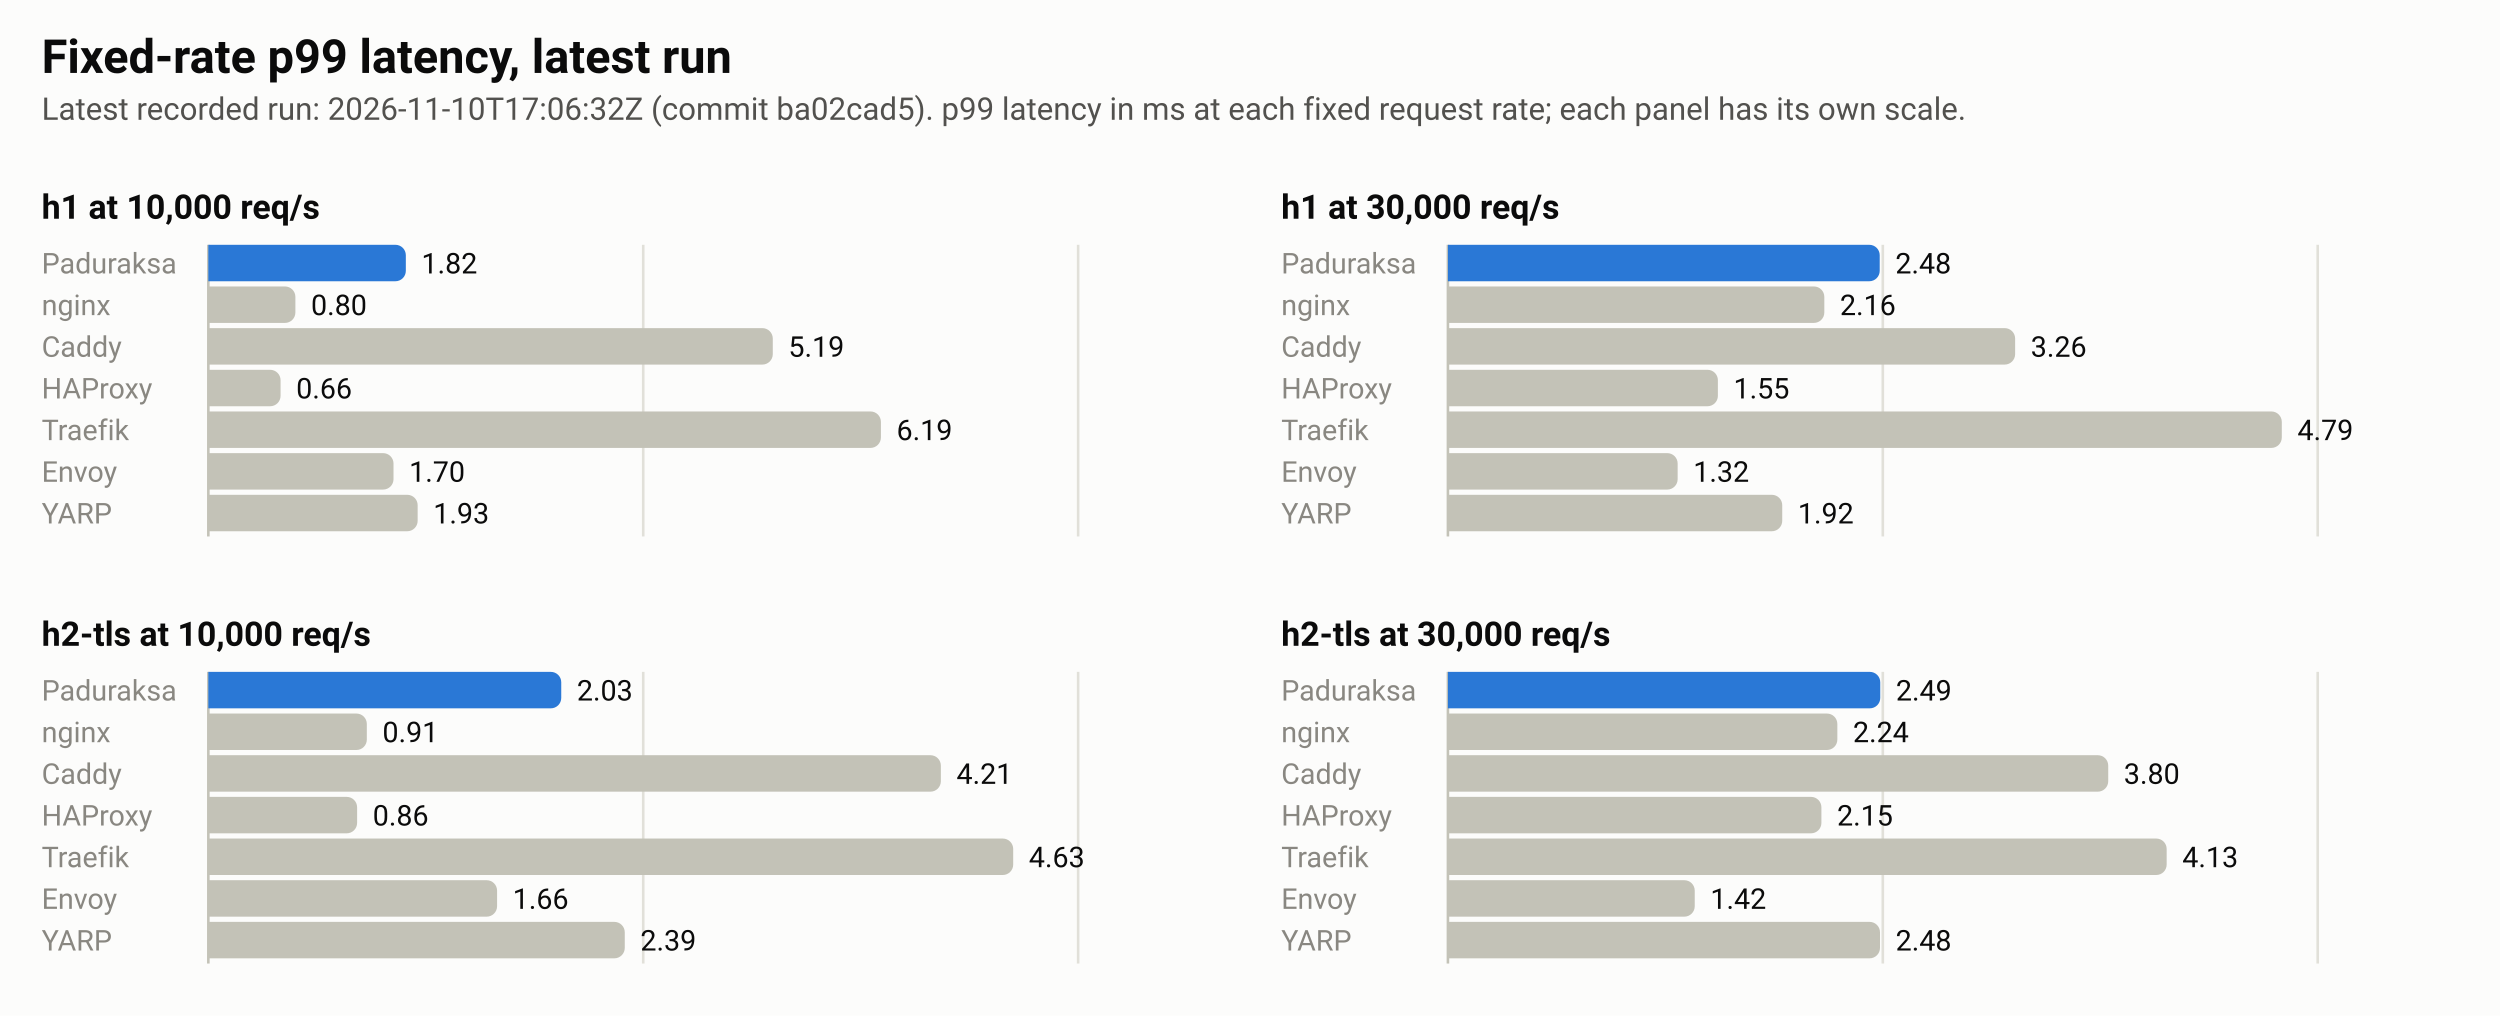
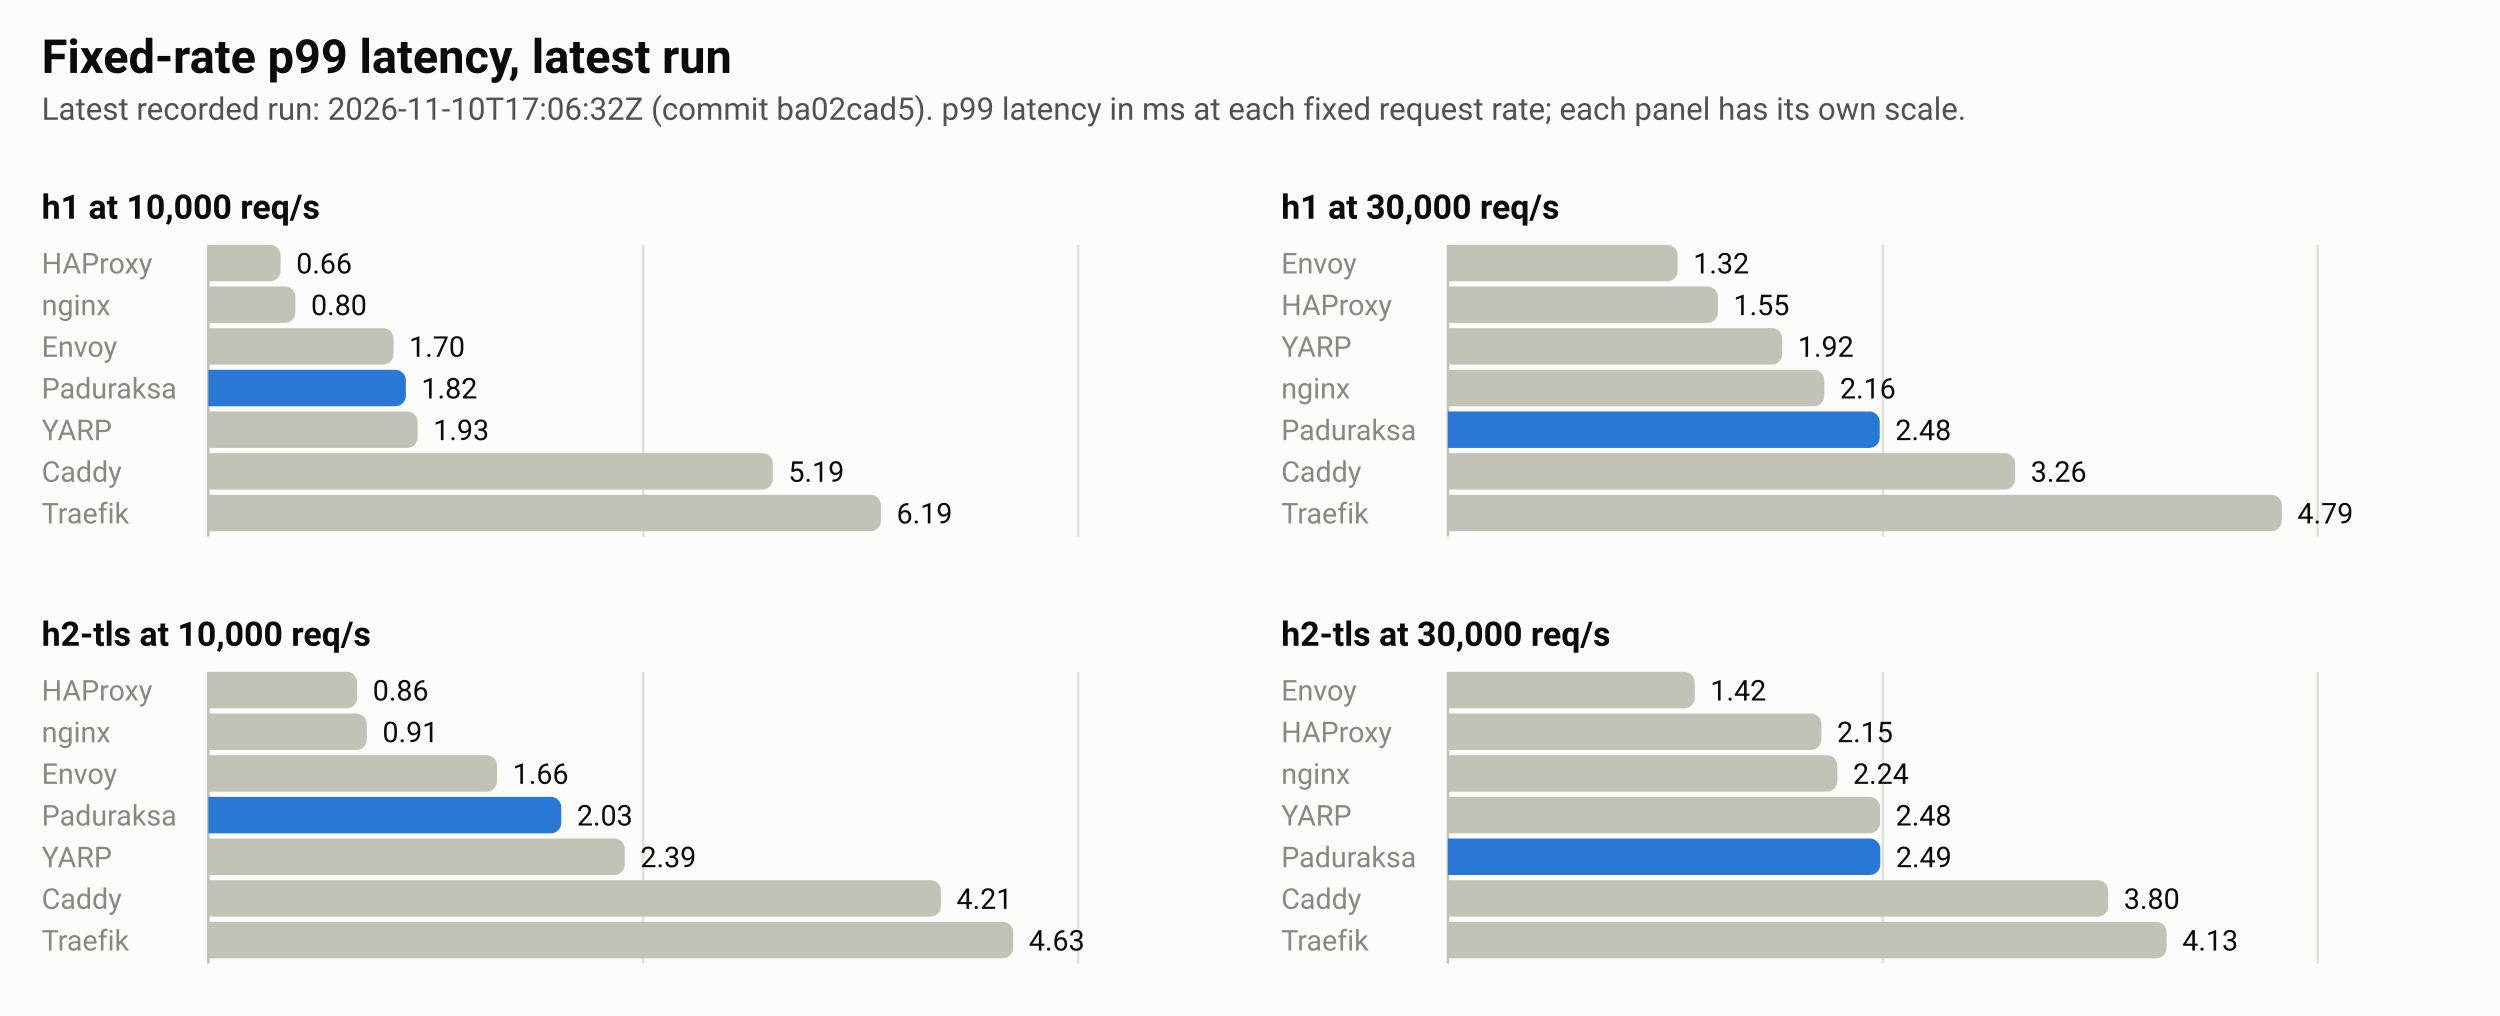
<svg xmlns="http://www.w3.org/2000/svg" width="960" height="390" viewBox="0 0 960 390" role="img" aria-labelledby="chart-title chart-desc">
  <style>svg{font-family:system-ui,-apple-system,"Segoe UI",Roboto,Helvetica,Arial,sans-serif}
.surface{fill:#fcfcfb}
.text{fill:#0b0b0b}
.secondary{fill:#52514e}
.axis-label{fill:#898781}
.grid{stroke:#e1e0d9;stroke-width:1}
.axis{stroke:#c3c2b7;stroke-width:1}
.bar{fill:#c3c2b7}
.bar.accent{fill:#2a78d6}
.line{fill:none;stroke:#2a78d6;stroke-width:2}
.marker{fill:#2a78d6}
.marker.other{fill:#fcfcfb;stroke:#2a78d6;stroke-width:2}
.title{font-size:18px;font-weight:600}
.subtitle{font-size:12px}
.panel-title{font-size:13px;font-weight:600}
.value{font-size:11px}
.tick{font-size:11px}
@media (prefers-color-scheme:dark){.surface{fill:#1a1a19}.text{fill:#f0efec}.secondary{fill:#c3c2b7}.grid{stroke:#2c2c2a}.axis{stroke:#383835}.bar{fill:#52514e}.bar.accent{fill:#3987e5}.line{stroke:#3987e5}.marker{fill:#3987e5}.marker.other{fill:#1a1a19;stroke:#3987e5}}
</style>
  <rect class="surface" x="0" y="0" width="960" height="390" />
  <text class="text title" x="16" y="28">Fixed-rate p99 latency, latest run</text>
  <text class="secondary subtitle" x="16" y="46">Latest recorded run: 2026-11-10T17:06:32Z (commit ba02cad5). p99 latency in ms at each fixed request rate; each panel has its own scale.</text>
  <text class="text panel-title" x="16" y="84">h1 at 10,000 req/s</text>
  <line class="grid" x1="247.00" y1="94" x2="247.00" y2="206" />
  <line class="grid" x1="414.00" y1="94" x2="414.00" y2="206" />
  <line class="axis" x1="80" y1="94" x2="80" y2="206" />
-   <path class="bar accent" d="M80.00 94.00 H151.84 A4.00 4.00 0 0 1 155.84 98.00 V104.00 A4.00 4.00 0 0 1 151.84 108.00 H80.00 Z" />
-   <text class="axis-label tick" x="16" y="105">Paduraksa</text>
-   <text class="text value" x="161.84" y="105">1.82</text>
+   <path class="bar" d="M80.00 94.00 H103.74 A4.00 4.00 0 0 1 107.74 98.00 V104.00 A4.00 4.00 0 0 1 103.74 108.00 H80.00 Z" />
+   <text class="axis-label tick" x="16" y="105">HAProxy</text>
+   <text class="text value" x="113.74" y="105">0.66</text>
  <path class="bar" d="M80.00 110.00 H109.43 A4.00 4.00 0 0 1 113.43 114.00 V120.00 A4.00 4.00 0 0 1 109.43 124.00 H80.00 Z" />
  <text class="axis-label tick" x="16" y="121">nginx</text>
  <text class="text value" x="119.43" y="121">0.80</text>
-   <path class="bar" d="M80.00 126.00 H292.75 A4.00 4.00 0 0 1 296.75 130.00 V136.00 A4.00 4.00 0 0 1 292.75 140.00 H80.00 Z" />
-   <text class="axis-label tick" x="16" y="137">Caddy</text>
-   <text class="text value" x="302.75" y="137">5.19</text>
-   <path class="bar" d="M80.00 142.00 H103.74 A4.00 4.00 0 0 1 107.74 146.00 V152.00 A4.00 4.00 0 0 1 103.74 156.00 H80.00 Z" />
-   <text class="axis-label tick" x="16" y="153">HAProxy</text>
-   <text class="text value" x="113.74" y="153">0.66</text>
-   <path class="bar" d="M80.00 158.00 H334.27 A4.00 4.00 0 0 1 338.27 162.00 V168.00 A4.00 4.00 0 0 1 334.27 172.00 H80.00 Z" />
-   <text class="axis-label tick" x="16" y="169">Traefik</text>
-   <text class="text value" x="344.27" y="169">6.19</text>
-   <path class="bar" d="M80.00 174.00 H147.11 A4.00 4.00 0 0 1 151.11 178.00 V184.00 A4.00 4.00 0 0 1 147.11 188.00 H80.00 Z" />
-   <text class="axis-label tick" x="16" y="185">Envoy</text>
-   <text class="text value" x="157.11" y="185">1.70</text>
-   <path class="bar" d="M80.00 190.00 H156.38 A4.00 4.00 0 0 1 160.38 194.00 V200.00 A4.00 4.00 0 0 1 156.38 204.00 H80.00 Z" />
-   <text class="axis-label tick" x="16" y="201">YARP</text>
-   <text class="text value" x="166.38" y="201">1.93</text>
+   <path class="bar" d="M80.00 126.00 H147.11 A4.00 4.00 0 0 1 151.11 130.00 V136.00 A4.00 4.00 0 0 1 147.11 140.00 H80.00 Z" />
+   <text class="axis-label tick" x="16" y="137">Envoy</text>
+   <text class="text value" x="157.11" y="137">1.70</text>
+   <path class="bar accent" d="M80.00 142.00 H151.84 A4.00 4.00 0 0 1 155.84 146.00 V152.00 A4.00 4.00 0 0 1 151.84 156.00 H80.00 Z" />
+   <text class="axis-label tick" x="16" y="153">Paduraksa</text>
+   <text class="text value" x="161.84" y="153">1.82</text>
+   <path class="bar" d="M80.00 158.00 H156.38 A4.00 4.00 0 0 1 160.38 162.00 V168.00 A4.00 4.00 0 0 1 156.38 172.00 H80.00 Z" />
+   <text class="axis-label tick" x="16" y="169">YARP</text>
+   <text class="text value" x="166.38" y="169">1.93</text>
+   <path class="bar" d="M80.00 174.00 H292.75 A4.00 4.00 0 0 1 296.75 178.00 V184.00 A4.00 4.00 0 0 1 292.75 188.00 H80.00 Z" />
+   <text class="axis-label tick" x="16" y="185">Caddy</text>
+   <text class="text value" x="302.75" y="185">5.19</text>
+   <path class="bar" d="M80.00 190.00 H334.27 A4.00 4.00 0 0 1 338.27 194.00 V200.00 A4.00 4.00 0 0 1 334.27 204.00 H80.00 Z" />
+   <text class="axis-label tick" x="16" y="201">Traefik</text>
+   <text class="text value" x="344.27" y="201">6.19</text>
  <text class="text panel-title" x="492" y="84">h1 at 30,000 req/s</text>
  <line class="grid" x1="723.00" y1="94" x2="723.00" y2="206" />
  <line class="grid" x1="890.00" y1="94" x2="890.00" y2="206" />
  <line class="axis" x1="556" y1="94" x2="556" y2="206" />
-   <path class="bar accent" d="M556.00 94.00 H717.81 A4.00 4.00 0 0 1 721.81 98.00 V104.00 A4.00 4.00 0 0 1 717.81 108.00 H556.00 Z" />
-   <text class="axis-label tick" x="492" y="105">Paduraksa</text>
-   <text class="text value" x="727.81" y="105">2.48</text>
-   <path class="bar" d="M556.00 110.00 H696.54 A4.00 4.00 0 0 1 700.54 114.00 V120.00 A4.00 4.00 0 0 1 696.54 124.00 H556.00 Z" />
-   <text class="axis-label tick" x="492" y="121">nginx</text>
-   <text class="text value" x="706.54" y="121">2.16</text>
-   <path class="bar" d="M556.00 126.00 H769.81 A4.00 4.00 0 0 1 773.81 130.00 V136.00 A4.00 4.00 0 0 1 769.81 140.00 H556.00 Z" />
-   <text class="axis-label tick" x="492" y="137">Caddy</text>
-   <text class="text value" x="779.81" y="137">3.26</text>
-   <path class="bar" d="M556.00 142.00 H655.67 A4.00 4.00 0 0 1 659.67 146.00 V152.00 A4.00 4.00 0 0 1 655.67 156.00 H556.00 Z" />
-   <text class="axis-label tick" x="492" y="153">HAProxy</text>
-   <text class="text value" x="665.67" y="153">1.55</text>
-   <path class="bar" d="M556.00 158.00 H872.21 A4.00 4.00 0 0 1 876.21 162.00 V168.00 A4.00 4.00 0 0 1 872.21 172.00 H556.00 Z" />
-   <text class="axis-label tick" x="492" y="169">Traefik</text>
-   <text class="text value" x="882.21" y="169">4.79</text>
-   <path class="bar" d="M556.00 174.00 H640.22 A4.00 4.00 0 0 1 644.22 178.00 V184.00 A4.00 4.00 0 0 1 640.22 188.00 H556.00 Z" />
-   <text class="axis-label tick" x="492" y="185">Envoy</text>
-   <text class="text value" x="650.22" y="185">1.32</text>
-   <path class="bar" d="M556.00 190.00 H680.38 A4.00 4.00 0 0 1 684.38 194.00 V200.00 A4.00 4.00 0 0 1 680.38 204.00 H556.00 Z" />
-   <text class="axis-label tick" x="492" y="201">YARP</text>
-   <text class="text value" x="690.38" y="201">1.92</text>
+   <path class="bar" d="M556.00 94.00 H640.22 A4.00 4.00 0 0 1 644.22 98.00 V104.00 A4.00 4.00 0 0 1 640.22 108.00 H556.00 Z" />
+   <text class="axis-label tick" x="492" y="105">Envoy</text>
+   <text class="text value" x="650.22" y="105">1.32</text>
+   <path class="bar" d="M556.00 110.00 H655.67 A4.00 4.00 0 0 1 659.67 114.00 V120.00 A4.00 4.00 0 0 1 655.67 124.00 H556.00 Z" />
+   <text class="axis-label tick" x="492" y="121">HAProxy</text>
+   <text class="text value" x="665.67" y="121">1.55</text>
+   <path class="bar" d="M556.00 126.00 H680.38 A4.00 4.00 0 0 1 684.38 130.00 V136.00 A4.00 4.00 0 0 1 680.38 140.00 H556.00 Z" />
+   <text class="axis-label tick" x="492" y="137">YARP</text>
+   <text class="text value" x="690.38" y="137">1.92</text>
+   <path class="bar" d="M556.00 142.00 H696.54 A4.00 4.00 0 0 1 700.54 146.00 V152.00 A4.00 4.00 0 0 1 696.54 156.00 H556.00 Z" />
+   <text class="axis-label tick" x="492" y="153">nginx</text>
+   <text class="text value" x="706.54" y="153">2.16</text>
+   <path class="bar accent" d="M556.00 158.00 H717.81 A4.00 4.00 0 0 1 721.81 162.00 V168.00 A4.00 4.00 0 0 1 717.81 172.00 H556.00 Z" />
+   <text class="axis-label tick" x="492" y="169">Paduraksa</text>
+   <text class="text value" x="727.81" y="169">2.48</text>
+   <path class="bar" d="M556.00 174.00 H769.81 A4.00 4.00 0 0 1 773.81 178.00 V184.00 A4.00 4.00 0 0 1 769.81 188.00 H556.00 Z" />
+   <text class="axis-label tick" x="492" y="185">Caddy</text>
+   <text class="text value" x="779.81" y="185">3.26</text>
+   <path class="bar" d="M556.00 190.00 H872.21 A4.00 4.00 0 0 1 876.21 194.00 V200.00 A4.00 4.00 0 0 1 872.21 204.00 H556.00 Z" />
+   <text class="axis-label tick" x="492" y="201">Traefik</text>
+   <text class="text value" x="882.21" y="201">4.79</text>
  <text class="text panel-title" x="16" y="248">h2-tls at 10,000 req/s</text>
  <line class="grid" x1="247.00" y1="258" x2="247.00" y2="370" />
  <line class="grid" x1="414.00" y1="258" x2="414.00" y2="370" />
  <line class="axis" x1="80" y1="258" x2="80" y2="370" />
-   <path class="bar accent" d="M80.00 258.00 H211.52 A4.00 4.00 0 0 1 215.52 262.00 V268.00 A4.00 4.00 0 0 1 211.52 272.00 H80.00 Z" />
-   <text class="axis-label tick" x="16" y="269">Paduraksa</text>
-   <text class="text value" x="221.52" y="269">2.03</text>
+   <path class="bar" d="M80.00 258.00 H133.13 A4.00 4.00 0 0 1 137.13 262.00 V268.00 A4.00 4.00 0 0 1 133.13 272.00 H80.00 Z" />
+   <text class="axis-label tick" x="16" y="269">HAProxy</text>
+   <text class="text value" x="143.13" y="269">0.86</text>
  <path class="bar" d="M80.00 274.00 H136.86 A4.00 4.00 0 0 1 140.86 278.00 V284.00 A4.00 4.00 0 0 1 136.86 288.00 H80.00 Z" />
  <text class="axis-label tick" x="16" y="285">nginx</text>
  <text class="text value" x="146.86" y="285">0.91</text>
-   <path class="bar" d="M80.00 290.00 H357.29 A4.00 4.00 0 0 1 361.29 294.00 V300.00 A4.00 4.00 0 0 1 357.29 304.00 H80.00 Z" />
-   <text class="axis-label tick" x="16" y="301">Caddy</text>
-   <text class="text value" x="367.29" y="301">4.21</text>
-   <path class="bar" d="M80.00 306.00 H133.13 A4.00 4.00 0 0 1 137.13 310.00 V316.00 A4.00 4.00 0 0 1 133.13 320.00 H80.00 Z" />
-   <text class="axis-label tick" x="16" y="317">HAProxy</text>
-   <text class="text value" x="143.13" y="317">0.86</text>
-   <path class="bar" d="M80.00 322.00 H385.07 A4.00 4.00 0 0 1 389.07 326.00 V332.00 A4.00 4.00 0 0 1 385.07 336.00 H80.00 Z" />
-   <text class="axis-label tick" x="16" y="333">Traefik</text>
-   <text class="text value" x="395.07" y="333">4.63</text>
-   <path class="bar" d="M80.00 338.00 H186.88 A4.00 4.00 0 0 1 190.88 342.00 V348.00 A4.00 4.00 0 0 1 186.88 352.00 H80.00 Z" />
-   <text class="axis-label tick" x="16" y="349">Envoy</text>
-   <text class="text value" x="196.88" y="349">1.66</text>
-   <path class="bar" d="M80.00 354.00 H235.91 A4.00 4.00 0 0 1 239.91 358.00 V364.00 A4.00 4.00 0 0 1 235.91 368.00 H80.00 Z" />
-   <text class="axis-label tick" x="16" y="365">YARP</text>
-   <text class="text value" x="245.91" y="365">2.39</text>
+   <path class="bar" d="M80.00 290.00 H186.88 A4.00 4.00 0 0 1 190.88 294.00 V300.00 A4.00 4.00 0 0 1 186.88 304.00 H80.00 Z" />
+   <text class="axis-label tick" x="16" y="301">Envoy</text>
+   <text class="text value" x="196.88" y="301">1.66</text>
+   <path class="bar accent" d="M80.00 306.00 H211.52 A4.00 4.00 0 0 1 215.52 310.00 V316.00 A4.00 4.00 0 0 1 211.52 320.00 H80.00 Z" />
+   <text class="axis-label tick" x="16" y="317">Paduraksa</text>
+   <text class="text value" x="221.52" y="317">2.03</text>
+   <path class="bar" d="M80.00 322.00 H235.91 A4.00 4.00 0 0 1 239.91 326.00 V332.00 A4.00 4.00 0 0 1 235.91 336.00 H80.00 Z" />
+   <text class="axis-label tick" x="16" y="333">YARP</text>
+   <text class="text value" x="245.91" y="333">2.39</text>
+   <path class="bar" d="M80.00 338.00 H357.29 A4.00 4.00 0 0 1 361.29 342.00 V348.00 A4.00 4.00 0 0 1 357.29 352.00 H80.00 Z" />
+   <text class="axis-label tick" x="16" y="349">Caddy</text>
+   <text class="text value" x="367.29" y="349">4.21</text>
+   <path class="bar" d="M80.00 354.00 H385.07 A4.00 4.00 0 0 1 389.07 358.00 V364.00 A4.00 4.00 0 0 1 385.07 368.00 H80.00 Z" />
+   <text class="axis-label tick" x="16" y="365">Traefik</text>
+   <text class="text value" x="395.07" y="365">4.63</text>
  <text class="text panel-title" x="492" y="248">h2-tls at 30,000 req/s</text>
  <line class="grid" x1="723.00" y1="258" x2="723.00" y2="370" />
  <line class="grid" x1="890.00" y1="258" x2="890.00" y2="370" />
  <line class="axis" x1="556" y1="258" x2="556" y2="370" />
-   <path class="bar accent" d="M556.00 258.00 H718.02 A4.00 4.00 0 0 1 722.02 262.00 V268.00 A4.00 4.00 0 0 1 718.02 272.00 H556.00 Z" />
-   <text class="axis-label tick" x="492" y="269">Paduraksa</text>
-   <text class="text value" x="728.02" y="269">2.49</text>
-   <path class="bar" d="M556.00 274.00 H701.54 A4.00 4.00 0 0 1 705.54 278.00 V284.00 A4.00 4.00 0 0 1 701.54 288.00 H556.00 Z" />
-   <text class="axis-label tick" x="492" y="285">nginx</text>
-   <text class="text value" x="711.54" y="285">2.24</text>
-   <path class="bar" d="M556.00 290.00 H805.56 A4.00 4.00 0 0 1 809.56 294.00 V300.00 A4.00 4.00 0 0 1 805.56 304.00 H556.00 Z" />
-   <text class="axis-label tick" x="492" y="301">Caddy</text>
-   <text class="text value" x="815.56" y="301">3.80</text>
-   <path class="bar" d="M556.00 306.00 H695.42 A4.00 4.00 0 0 1 699.42 310.00 V316.00 A4.00 4.00 0 0 1 695.42 320.00 H556.00 Z" />
-   <text class="axis-label tick" x="492" y="317">HAProxy</text>
-   <text class="text value" x="705.42" y="317">2.15</text>
-   <path class="bar" d="M556.00 322.00 H828.00 A4.00 4.00 0 0 1 832.00 326.00 V332.00 A4.00 4.00 0 0 1 828.00 336.00 H556.00 Z" />
-   <text class="axis-label tick" x="492" y="333">Traefik</text>
-   <text class="text value" x="838.00" y="333">4.13</text>
-   <path class="bar" d="M556.00 338.00 H646.78 A4.00 4.00 0 0 1 650.78 342.00 V348.00 A4.00 4.00 0 0 1 646.78 352.00 H556.00 Z" />
-   <text class="axis-label tick" x="492" y="349">Envoy</text>
-   <text class="text value" x="656.78" y="349">1.42</text>
-   <path class="bar" d="M556.00 354.00 H717.92 A4.00 4.00 0 0 1 721.92 358.00 V364.00 A4.00 4.00 0 0 1 717.92 368.00 H556.00 Z" />
-   <text class="axis-label tick" x="492" y="365">YARP</text>
-   <text class="text value" x="727.92" y="365">2.48</text>
+   <path class="bar" d="M556.00 258.00 H646.78 A4.00 4.00 0 0 1 650.78 262.00 V268.00 A4.00 4.00 0 0 1 646.78 272.00 H556.00 Z" />
+   <text class="axis-label tick" x="492" y="269">Envoy</text>
+   <text class="text value" x="656.78" y="269">1.42</text>
+   <path class="bar" d="M556.00 274.00 H695.42 A4.00 4.00 0 0 1 699.42 278.00 V284.00 A4.00 4.00 0 0 1 695.42 288.00 H556.00 Z" />
+   <text class="axis-label tick" x="492" y="285">HAProxy</text>
+   <text class="text value" x="705.42" y="285">2.15</text>
+   <path class="bar" d="M556.00 290.00 H701.54 A4.00 4.00 0 0 1 705.54 294.00 V300.00 A4.00 4.00 0 0 1 701.54 304.00 H556.00 Z" />
+   <text class="axis-label tick" x="492" y="301">nginx</text>
+   <text class="text value" x="711.54" y="301">2.24</text>
+   <path class="bar" d="M556.00 306.00 H717.92 A4.00 4.00 0 0 1 721.92 310.00 V316.00 A4.00 4.00 0 0 1 717.92 320.00 H556.00 Z" />
+   <text class="axis-label tick" x="492" y="317">YARP</text>
+   <text class="text value" x="727.92" y="317">2.48</text>
+   <path class="bar accent" d="M556.00 322.00 H718.02 A4.00 4.00 0 0 1 722.02 326.00 V332.00 A4.00 4.00 0 0 1 718.02 336.00 H556.00 Z" />
+   <text class="axis-label tick" x="492" y="333">Paduraksa</text>
+   <text class="text value" x="728.02" y="333">2.49</text>
+   <path class="bar" d="M556.00 338.00 H805.56 A4.00 4.00 0 0 1 809.56 342.00 V348.00 A4.00 4.00 0 0 1 805.56 352.00 H556.00 Z" />
+   <text class="axis-label tick" x="492" y="349">Caddy</text>
+   <text class="text value" x="815.56" y="349">3.80</text>
+   <path class="bar" d="M556.00 354.00 H828.00 A4.00 4.00 0 0 1 832.00 358.00 V364.00 A4.00 4.00 0 0 1 828.00 368.00 H556.00 Z" />
+   <text class="axis-label tick" x="492" y="365">Traefik</text>
+   <text class="text value" x="838.00" y="365">4.13</text>
</svg>
